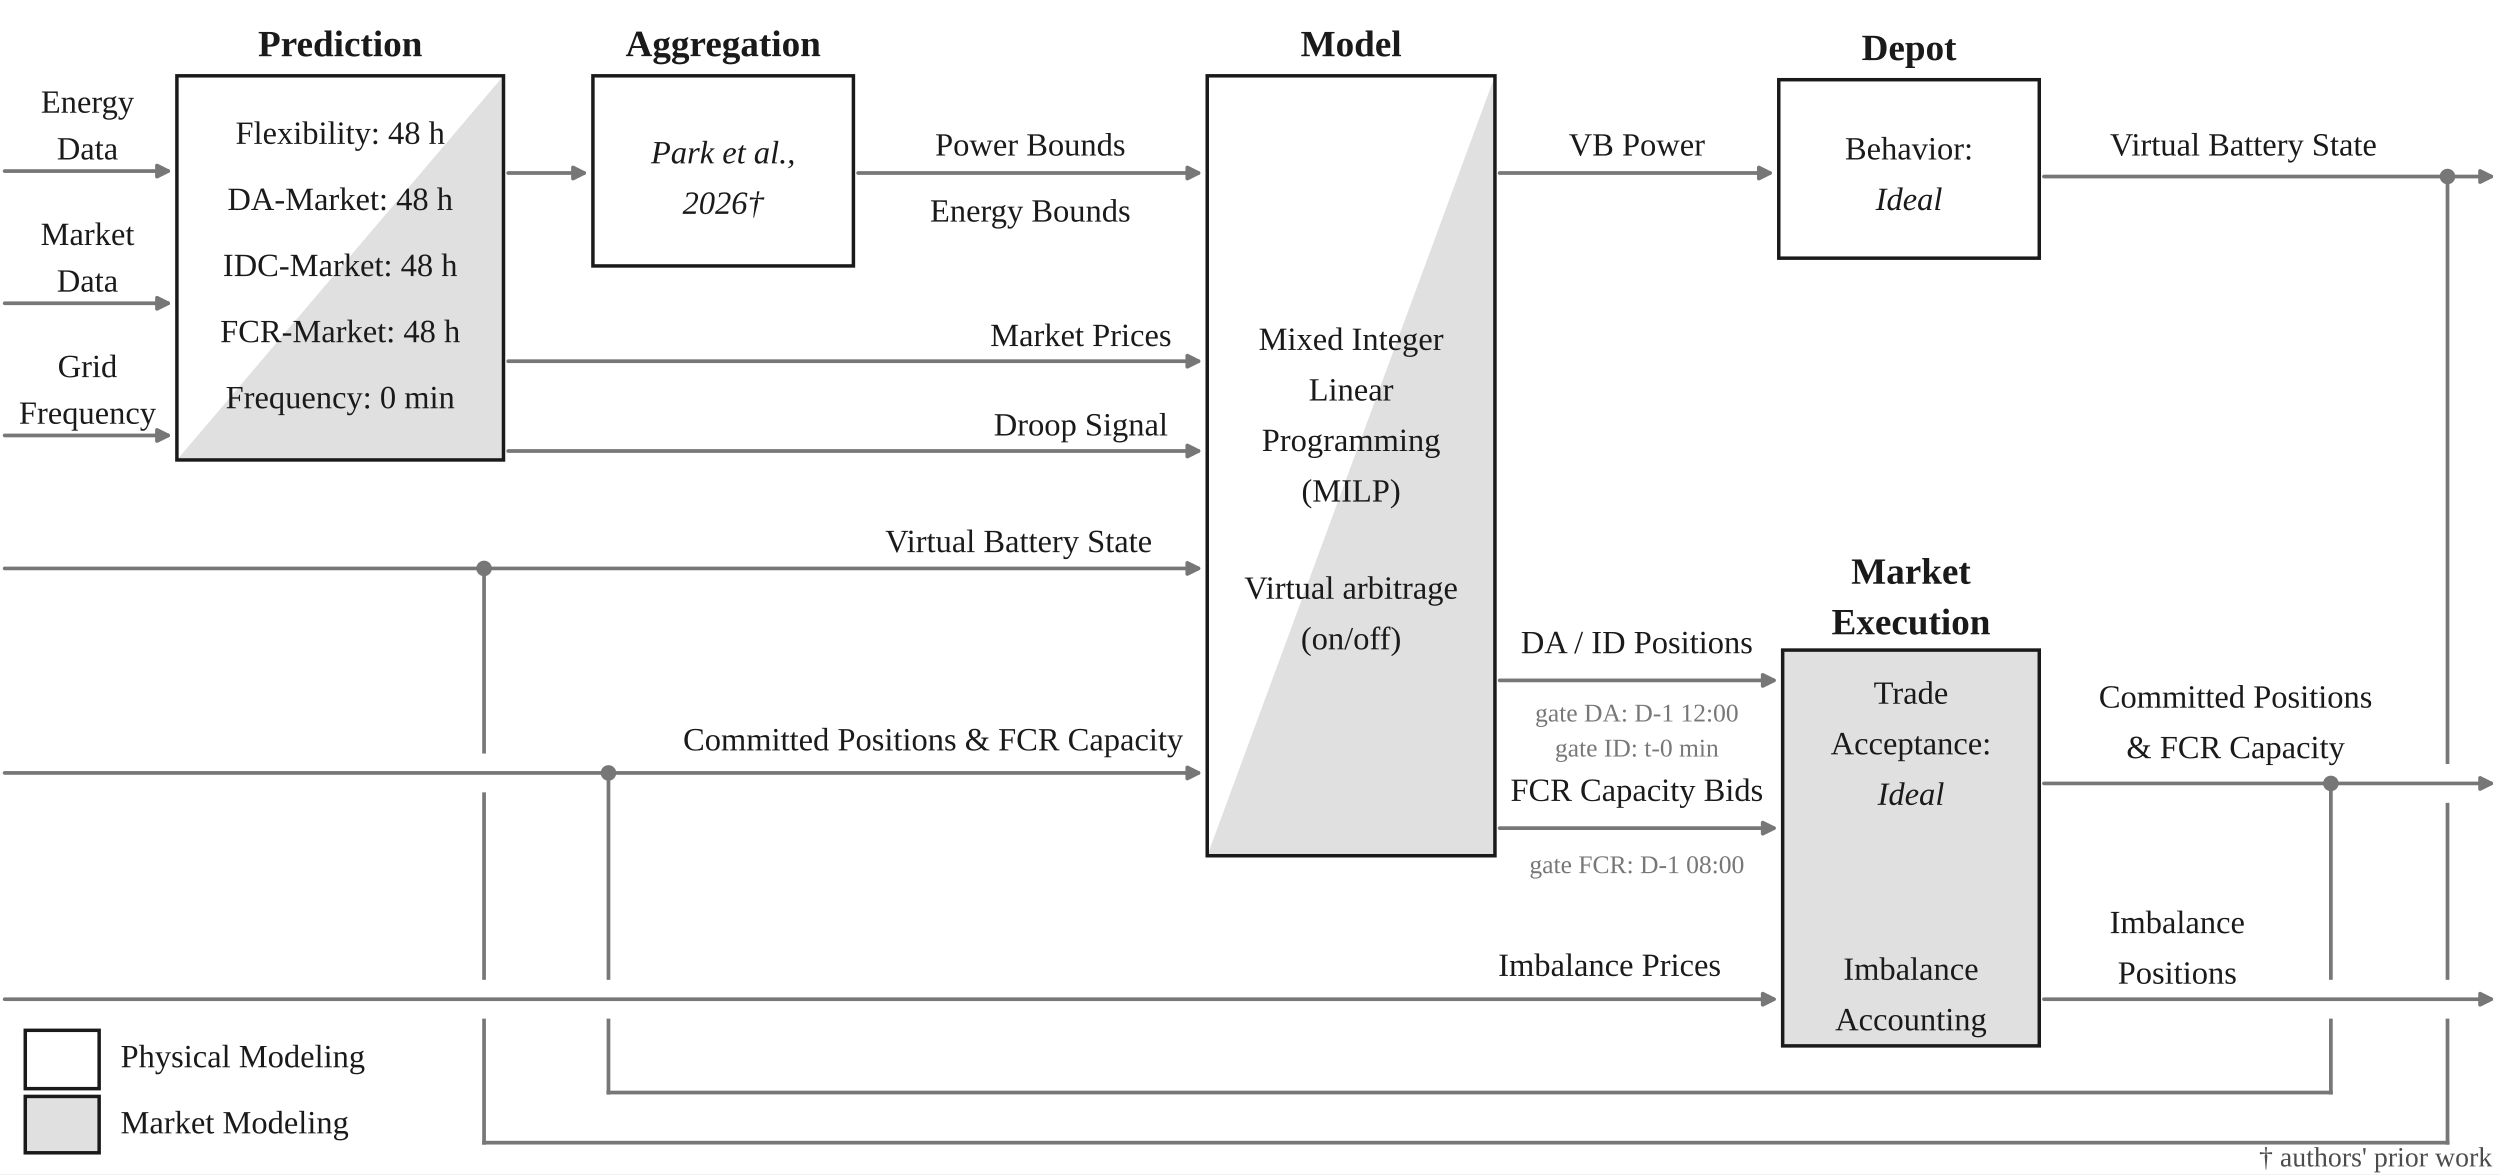
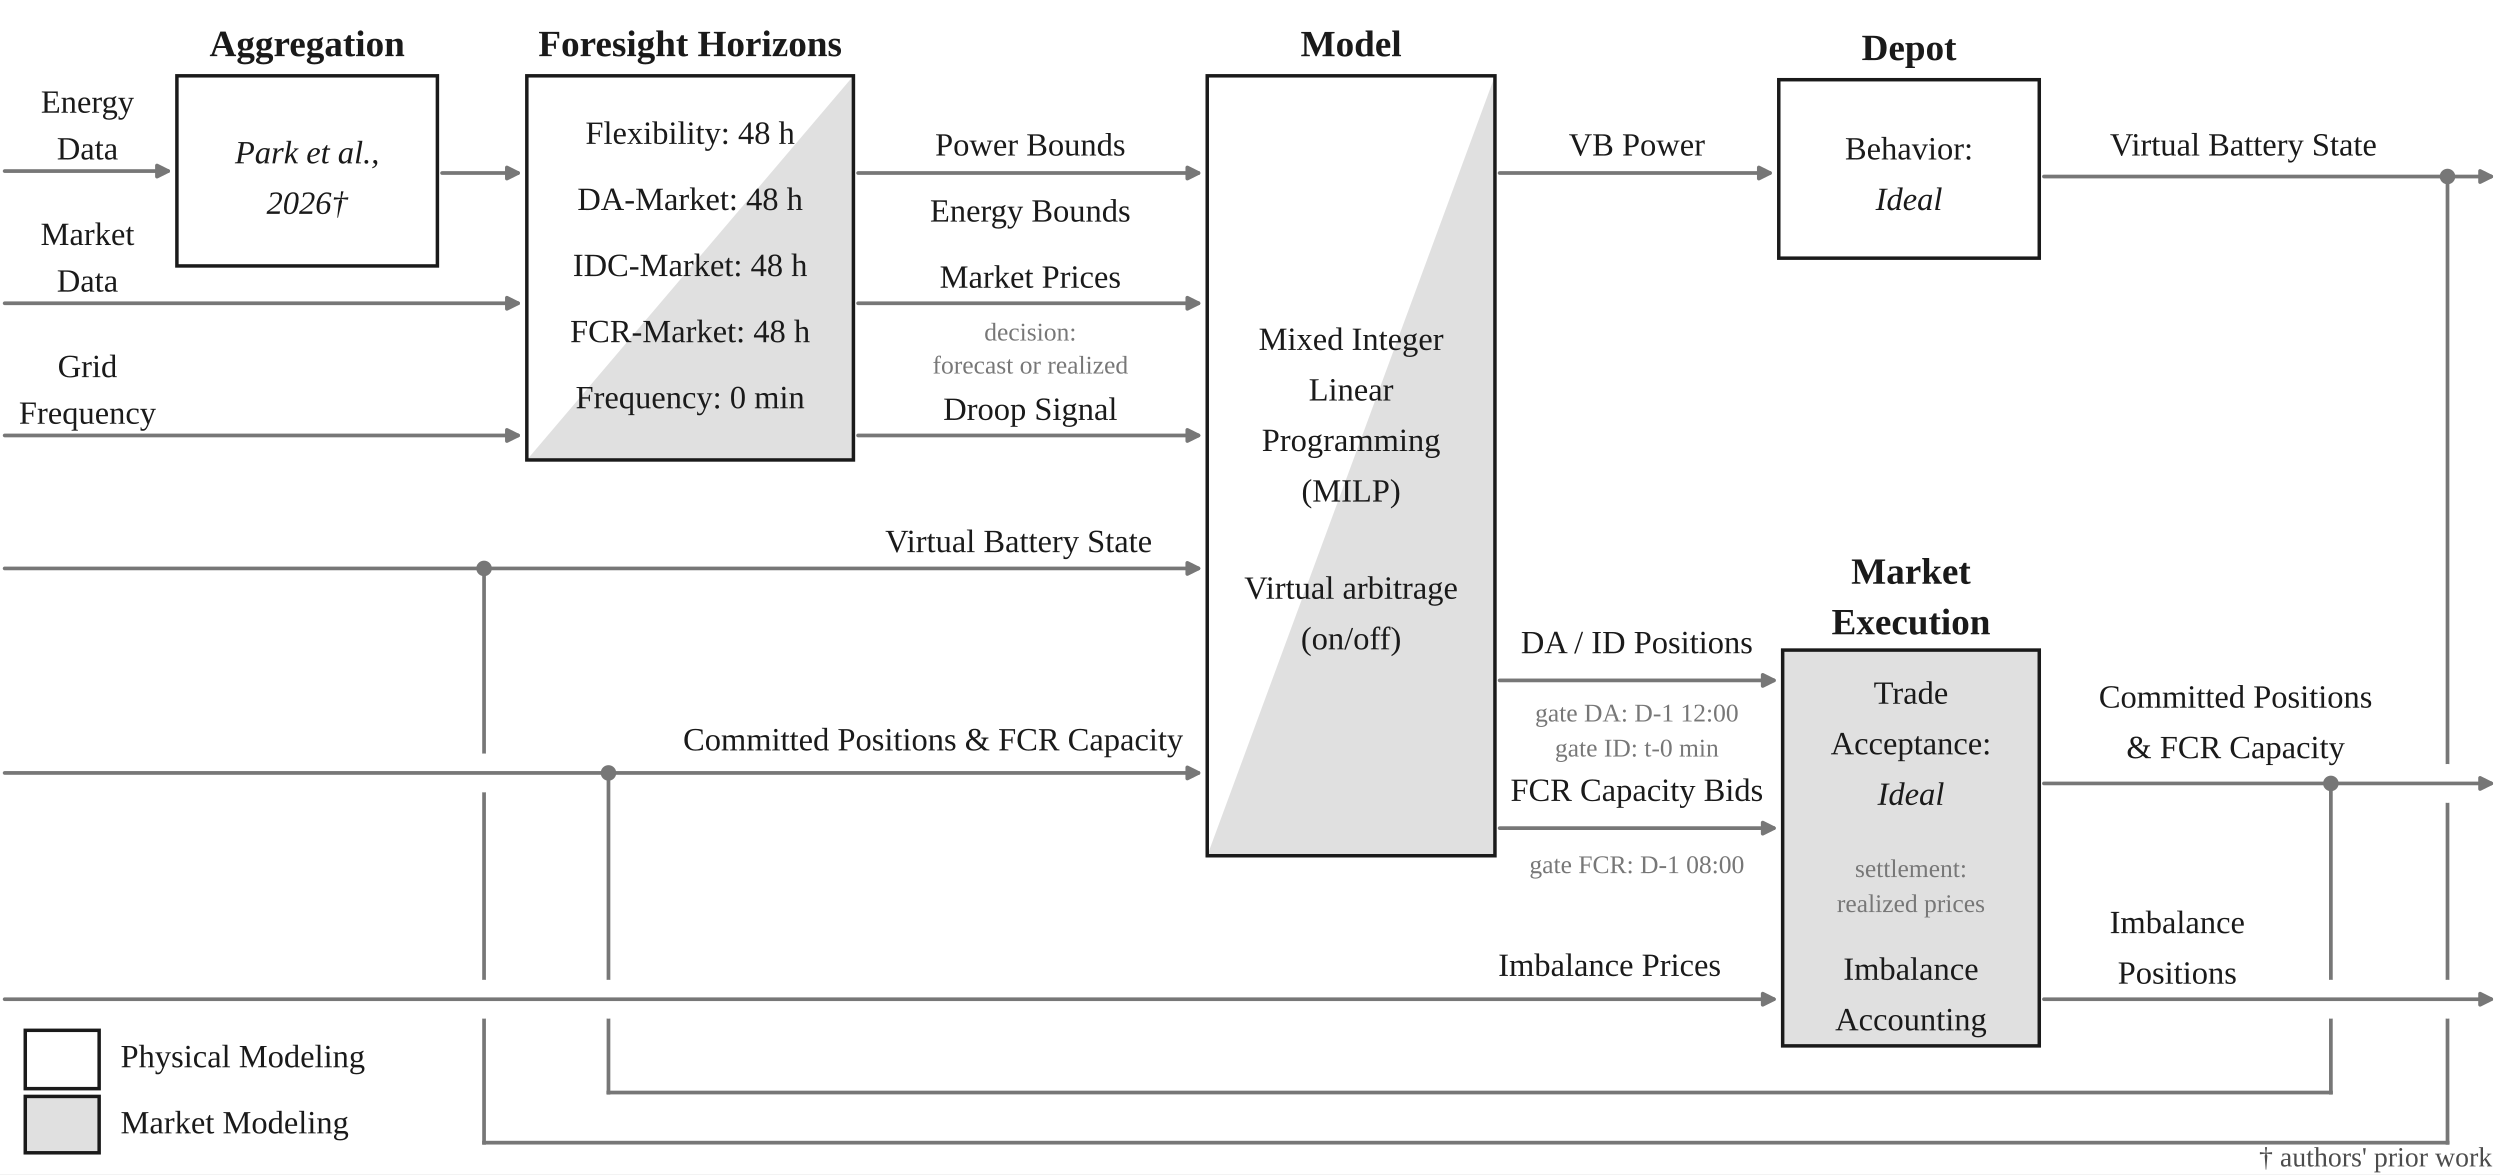
<svg xmlns="http://www.w3.org/2000/svg" width="538.583pt" height="252.958pt" viewBox="0 0 538.583 252.958" version="1.1">
  <defs>
    <style type="text/css">*{stroke-linejoin: round; stroke-linecap: butt}</style>
  </defs>
  <g id="figure_1">
    <g id="patch_1">
      <path d="M 0 252.958  L 538.583 252.958  L 538.583 0  L 0 0  z " style="fill: #ffffff" />
    </g>
    <g id="patch_2">
-       <path d="M 38.111 16.333  L 108.47 16.333  L 38.111 99.089  z " style="fill: #ffffff" />
+       <path d="M 38.111 57.292  L 94.231 57.292  L 94.231 16.333  L 38.111 16.333  z " style="fill: #ffffff; stroke: #1a1a1a; stroke-width: 0.75; stroke-linejoin: miter" />
    </g>
    <g id="patch_3">
-       <path d="M 108.47 99.089  L 38.111 99.089  L 108.47 16.333  z " style="fill: #e0e0e0" />
+       <path d="M 113.496 16.333  L 183.855 16.333  L 113.496 99.089  z " style="fill: #ffffff" />
    </g>
    <g id="patch_4">
-       <path d="M 127.735 57.292  L 183.855 57.292  L 183.855 16.333  L 127.735 16.333  z " style="fill: #ffffff; stroke: #1a1a1a; stroke-width: 0.75; stroke-linejoin: miter" />
+       <path d="M 183.855 99.089  L 113.496 99.089  L 183.855 16.333  z " style="fill: #e0e0e0" />
    </g>
    <g id="patch_5">
      <path d="M 260.078 16.333  L 322.061 16.333  L 260.078 184.358  z " style="fill: #ffffff" />
    </g>
    <g id="patch_6">
      <path d="M 322.061 184.358  L 260.078 184.358  L 322.061 16.333  z " style="fill: #e0e0e0" />
    </g>
    <g id="patch_7">
      <path d="M 383.206 55.617  L 439.326 55.617  L 439.326 17.171  L 383.206 17.171  z " style="fill: #ffffff; stroke: #1a1a1a; stroke-width: 0.75; stroke-linejoin: miter" />
    </g>
    <g id="patch_8">
      <path d="M 384.044 225.317  L 439.326 225.317  L 439.326 140.048  L 384.044 140.048  z " style="fill: #e0e0e0; stroke: #1a1a1a; stroke-width: 0.75; stroke-linejoin: miter" />
    </g>
    <g id="patch_9">
      <path d="M 5.444 234.531  L 21.359 234.531  L 21.359 221.966  L 5.444 221.966  z " style="fill: #ffffff; stroke: #1a1a1a; stroke-width: 0.75; stroke-linejoin: miter" />
    </g>
    <g id="patch_10">
      <path d="M 5.444 248.351  L 21.359 248.351  L 21.359 236.206  L 5.444 236.206  z " style="fill: #e0e0e0; stroke: #1a1a1a; stroke-width: 0.75; stroke-linejoin: miter" />
    </g>
    <g id="patch_11">
-       <path d="M 38.111 99.089  L 108.47 99.089  L 108.47 16.333  L 38.111 16.333  L 38.111 99.089  z " style="fill: none; stroke: #1a1a1a; stroke-width: 0.75; stroke-linejoin: miter" />
+       <path d="M 113.496 99.089  L 183.855 99.089  L 183.855 16.333  L 113.496 16.333  L 113.496 99.089  z " style="fill: none; stroke: #1a1a1a; stroke-width: 0.75; stroke-linejoin: miter" />
    </g>
    <g id="patch_12">
      <path d="M 260.078 184.358  L 322.061 184.358  L 322.061 16.333  L 260.078 16.333  L 260.078 184.358  z " style="fill: none; stroke: #1a1a1a; stroke-width: 0.75; stroke-linejoin: miter" />
    </g>
    <g id="line2d_1">
      <path d="M 527.275 38.027  L 527.275 246.173  " style="fill: none; stroke: #777777; stroke-width: 0.8; stroke-linecap: square" />
    </g>
    <g id="line2d_2">
      <path d="M 104.282 246.173  L 527.275 246.173  " style="fill: none; stroke: #777777; stroke-width: 0.8; stroke-linecap: square" />
    </g>
    <g id="line2d_3">
      <path d="M 104.282 122.458  L 104.282 246.173  " style="fill: none; stroke: #777777; stroke-width: 0.8; stroke-linecap: square" />
    </g>
    <g id="line2d_4">
      <path d="M 502.147 168.778  L 502.147 235.368  " style="fill: none; stroke: #777777; stroke-width: 0.8; stroke-linecap: square" />
    </g>
    <g id="line2d_5">
      <path d="M 131.086 235.368  L 502.147 235.368  " style="fill: none; stroke: #777777; stroke-width: 0.8; stroke-linecap: square" />
    </g>
    <g id="line2d_6">
      <path d="M 131.086 166.517  L 131.086 235.368  " style="fill: none; stroke: #777777; stroke-width: 0.8; stroke-linecap: square" />
    </g>
    <g id="patch_13">
      <path d="M 104.282 170.705  C 105.393 170.705 106.458 170.263 107.244 169.478  C 108.029 168.693 108.47 167.627 108.47 166.517  C 108.47 165.406 108.029 164.341 107.244 163.555  C 106.458 162.77 105.393 162.329 104.282 162.329  C 103.172 162.329 102.106 162.77 101.321 163.555  C 100.536 164.341 100.094 165.406 100.094 166.517  C 100.094 167.627 100.536 168.693 101.321 169.478  C 102.106 170.263 103.172 170.705 104.282 170.705  z " style="fill: #ffffff" />
    </g>
    <g id="patch_14">
      <path d="M 104.282 219.454  C 105.393 219.454 106.458 219.012 107.244 218.227  C 108.029 217.442 108.47 216.376 108.47 215.266  C 108.47 214.155 108.029 213.09 107.244 212.304  C 106.458 211.519 105.393 211.078 104.282 211.078  C 103.172 211.078 102.106 211.519 101.321 212.304  C 100.536 213.09 100.094 214.155 100.094 215.266  C 100.094 216.376 100.536 217.442 101.321 218.227  C 102.106 219.012 103.172 219.454 104.282 219.454  z " style="fill: #ffffff" />
    </g>
    <g id="patch_15">
      <path d="M 131.086 219.454  C 132.197 219.454 133.262 219.012 134.047 218.227  C 134.833 217.442 135.274 216.376 135.274 215.266  C 135.274 214.155 134.833 213.09 134.047 212.304  C 133.262 211.519 132.197 211.078 131.086 211.078  C 129.975 211.078 128.91 211.519 128.124 212.304  C 127.339 213.09 126.898 214.155 126.898 215.266  C 126.898 216.376 127.339 217.442 128.124 218.227  C 128.91 219.012 129.975 219.454 131.086 219.454  z " style="fill: #ffffff" />
    </g>
    <g id="patch_16">
      <path d="M 502.147 219.454  C 503.257 219.454 504.323 219.012 505.108 218.227  C 505.893 217.442 506.335 216.376 506.335 215.266  C 506.335 214.155 505.893 213.09 505.108 212.304  C 504.323 211.519 503.257 211.078 502.147 211.078  C 501.036 211.078 499.971 211.519 499.185 212.304  C 498.4 213.09 497.959 214.155 497.959 215.266  C 497.959 216.376 498.4 217.442 499.185 218.227  C 499.971 219.012 501.036 219.454 502.147 219.454  z " style="fill: #ffffff" />
    </g>
    <g id="patch_17">
      <path d="M 527.275 172.966  C 528.386 172.966 529.451 172.525 530.236 171.74  C 531.022 170.954 531.463 169.889 531.463 168.778  C 531.463 167.668 531.022 166.602 530.236 165.817  C 529.451 165.031 528.386 164.59 527.275 164.59  C 526.164 164.59 525.099 165.031 524.314 165.817  C 523.528 166.602 523.087 167.668 523.087 168.778  C 523.087 169.889 523.528 170.954 524.314 171.74  C 525.099 172.525 526.164 172.966 527.275 172.966  z " style="fill: #ffffff" />
    </g>
    <g id="patch_18">
      <path d="M 527.275 219.454  C 528.386 219.454 529.451 219.012 530.236 218.227  C 531.022 217.442 531.463 216.376 531.463 215.266  C 531.463 214.155 531.022 213.09 530.236 212.304  C 529.451 211.519 528.386 211.078 527.275 211.078  C 526.164 211.078 525.099 211.519 524.314 212.304  C 523.528 213.09 523.087 214.155 523.087 215.266  C 523.087 216.376 523.528 217.442 524.314 218.227  C 525.099 219.012 526.164 219.454 527.275 219.454  z " style="fill: #ffffff" />
    </g>
    <g id="patch_19">
      <path d="M 1 36.855  Q 19.055 36.855 36.216 36.855  " style="fill: none; stroke: #777777; stroke-width: 0.8; stroke-linecap: round" />
      <path d="M 33.816 35.655  L 36.216 36.855  L 33.816 38.055  z " style="fill: #777777; stroke: #777777; stroke-width: 0.8; stroke-linecap: round" />
    </g>
    <g id="patch_20">
-       <path d="M 1 65.334  Q 19.055 65.334 36.216 65.334  " style="fill: none; stroke: #777777; stroke-width: 0.8; stroke-linecap: round" />
-       <path d="M 33.816 64.134  L 36.216 65.334  L 33.816 66.534  z " style="fill: #777777; stroke: #777777; stroke-width: 0.8; stroke-linecap: round" />
+       <path d="M 1.001 65.334  Q 56.749 65.334 111.603 65.334  " style="fill: none; stroke: #777777; stroke-width: 0.8; stroke-linecap: round" />
+       <path d="M 109.203 64.134  L 111.603 65.334  L 109.203 66.534  z " style="fill: #777777; stroke: #777777; stroke-width: 0.8; stroke-linecap: round" />
    </g>
    <g id="patch_21">
-       <path d="M 1 93.812  Q 19.055 93.812 36.216 93.812  " style="fill: none; stroke: #777777; stroke-width: 0.8; stroke-linecap: round" />
-       <path d="M 33.816 92.612  L 36.216 93.812  L 33.816 95.012  z " style="fill: #777777; stroke: #777777; stroke-width: 0.8; stroke-linecap: round" />
+       <path d="M 1.001 93.812  Q 56.749 93.812 111.603 93.812  " style="fill: none; stroke: #777777; stroke-width: 0.8; stroke-linecap: round" />
+       <path d="M 109.203 92.612  L 111.603 93.812  L 109.203 95.012  z " style="fill: #777777; stroke: #777777; stroke-width: 0.8; stroke-linecap: round" />
    </g>
    <g id="patch_22">
      <path d="M 0.999 215.266  Q 192.02 215.266 382.147 215.266  " style="fill: none; stroke: #777777; stroke-width: 0.8; stroke-linecap: round" />
      <path d="M 379.747 214.066  L 382.147 215.266  L 379.747 216.466  z " style="fill: #777777; stroke: #777777; stroke-width: 0.8; stroke-linecap: round" />
    </g>
    <g id="patch_23">
-       <path d="M 109.472 37.274  Q 118.102 37.274 125.838 37.274  " style="fill: none; stroke: #777777; stroke-width: 0.8; stroke-linecap: round" />
-       <path d="M 123.438 36.074  L 125.838 37.274  L 123.438 38.474  z " style="fill: #777777; stroke: #777777; stroke-width: 0.8; stroke-linecap: round" />
+       <path d="M 95.233 37.274  Q 103.863 37.274 111.598 37.274  " style="fill: none; stroke: #777777; stroke-width: 0.8; stroke-linecap: round" />
+       <path d="M 109.198 36.074  L 111.598 37.274  L 109.198 38.474  z " style="fill: #777777; stroke: #777777; stroke-width: 0.8; stroke-linecap: round" />
    </g>
    <g id="patch_24">
      <path d="M 184.855 37.274  Q 221.968 37.274 258.187 37.274  " style="fill: none; stroke: #777777; stroke-width: 0.8; stroke-linecap: round" />
      <path d="M 255.787 36.074  L 258.187 37.274  L 255.787 38.474  z " style="fill: #777777; stroke: #777777; stroke-width: 0.8; stroke-linecap: round" />
    </g>
    <g id="patch_25">
-       <path d="M 109.474 77.814  Q 184.277 77.814 258.186 77.814  " style="fill: none; stroke: #777777; stroke-width: 0.8; stroke-linecap: round" />
-       <path d="M 255.786 76.614  L 258.186 77.814  L 255.786 79.014  z " style="fill: #777777; stroke: #777777; stroke-width: 0.8; stroke-linecap: round" />
+       <path d="M 184.855 65.334  Q 221.968 65.334 258.187 65.334  " style="fill: none; stroke: #777777; stroke-width: 0.8; stroke-linecap: round" />
+       <path d="M 255.787 64.134  L 258.187 65.334  L 255.787 66.534  z " style="fill: #777777; stroke: #777777; stroke-width: 0.8; stroke-linecap: round" />
    </g>
    <g id="patch_26">
-       <path d="M 109.474 97.163  Q 184.277 97.163 258.186 97.163  " style="fill: none; stroke: #777777; stroke-width: 0.8; stroke-linecap: round" />
-       <path d="M 255.786 95.963  L 258.186 97.163  L 255.786 98.363  z " style="fill: #777777; stroke: #777777; stroke-width: 0.8; stroke-linecap: round" />
+       <path d="M 184.855 93.812  Q 221.968 93.812 258.187 93.812  " style="fill: none; stroke: #777777; stroke-width: 0.8; stroke-linecap: round" />
+       <path d="M 255.787 92.612  L 258.187 93.812  L 255.787 95.012  z " style="fill: #777777; stroke: #777777; stroke-width: 0.8; stroke-linecap: round" />
    </g>
    <g id="patch_27">
      <path d="M 323.057 37.274  Q 352.631 37.274 381.31 37.274  " style="fill: none; stroke: #777777; stroke-width: 0.8; stroke-linecap: round" />
      <path d="M 378.91 36.074  L 381.31 37.274  L 378.91 38.474  z " style="fill: #777777; stroke: #777777; stroke-width: 0.8; stroke-linecap: round" />
    </g>
    <g id="patch_28">
      <path d="M 323.063 146.582  Q 353.053 146.582 382.148 146.582  " style="fill: none; stroke: #777777; stroke-width: 0.8; stroke-linecap: round" />
      <path d="M 379.748 145.382  L 382.148 146.582  L 379.748 147.782  z " style="fill: #777777; stroke: #777777; stroke-width: 0.8; stroke-linecap: round" />
    </g>
    <g id="patch_29">
      <path d="M 323.063 178.411  Q 353.053 178.411 382.148 178.411  " style="fill: none; stroke: #777777; stroke-width: 0.8; stroke-linecap: round" />
      <path d="M 379.748 177.211  L 382.148 178.411  L 379.748 179.611  z " style="fill: #777777; stroke: #777777; stroke-width: 0.8; stroke-linecap: round" />
    </g>
    <g id="patch_30">
      <path d="M 0.996 122.458  Q 130.037 122.458 258.183 122.458  " style="fill: none; stroke: #777777; stroke-width: 0.8; stroke-linecap: round" />
      <path d="M 255.783 121.258  L 258.183 122.458  L 255.783 123.658  z " style="fill: #777777; stroke: #777777; stroke-width: 0.8; stroke-linecap: round" />
    </g>
    <g id="patch_31">
      <path d="M 0.996 166.517  Q 130.037 166.517 258.183 166.517  " style="fill: none; stroke: #777777; stroke-width: 0.8; stroke-linecap: round" />
      <path d="M 255.783 165.317  L 258.183 166.517  L 255.783 167.717  z " style="fill: #777777; stroke: #777777; stroke-width: 0.8; stroke-linecap: round" />
    </g>
    <g id="patch_32">
      <path d="M 440.329 38.027  Q 488.956 38.027 536.69 38.027  " style="fill: none; stroke: #777777; stroke-width: 0.8; stroke-linecap: round" />
      <path d="M 534.29 36.827  L 536.69 38.027  L 534.29 39.227  z " style="fill: #777777; stroke: #777777; stroke-width: 0.8; stroke-linecap: round" />
    </g>
    <g id="patch_33">
      <path d="M 440.329 168.778  Q 488.956 168.778 536.69 168.778  " style="fill: none; stroke: #777777; stroke-width: 0.8; stroke-linecap: round" />
      <path d="M 534.29 167.578  L 536.69 168.778  L 534.29 169.978  z " style="fill: #777777; stroke: #777777; stroke-width: 0.8; stroke-linecap: round" />
    </g>
    <g id="patch_34">
      <path d="M 440.329 215.266  Q 488.956 215.266 536.69 215.266  " style="fill: none; stroke: #777777; stroke-width: 0.8; stroke-linecap: round" />
      <path d="M 534.29 214.066  L 536.69 215.266  L 534.29 216.466  z " style="fill: #777777; stroke: #777777; stroke-width: 0.8; stroke-linecap: round" />
    </g>
    <g id="patch_35">
      <path d="M 527.275 39.703  C 527.719 39.703 528.145 39.526 528.46 39.212  C 528.774 38.898 528.95 38.472 528.95 38.027  C 528.95 37.583 528.774 37.157 528.46 36.843  C 528.145 36.529 527.719 36.352 527.275 36.352  C 526.831 36.352 526.405 36.529 526.09 36.843  C 525.776 37.157 525.6 37.583 525.6 38.027  C 525.6 38.472 525.776 38.898 526.09 39.212  C 526.405 39.526 526.831 39.703 527.275 39.703  z " style="fill: #777777" />
    </g>
    <g id="patch_36">
      <path d="M 104.282 124.134  C 104.727 124.134 105.153 123.957 105.467 123.643  C 105.781 123.329 105.958 122.903 105.958 122.458  C 105.958 122.014 105.781 121.588 105.467 121.274  C 105.153 120.96 104.727 120.783 104.282 120.783  C 103.838 120.783 103.412 120.96 103.098 121.274  C 102.784 121.588 102.607 122.014 102.607 122.458  C 102.607 122.903 102.784 123.329 103.098 123.643  C 103.412 123.957 103.838 124.134 104.282 124.134  z " style="fill: #777777" />
    </g>
    <g id="patch_37">
      <path d="M 502.147 170.453  C 502.591 170.453 503.017 170.277 503.331 169.963  C 503.645 169.649 503.822 169.223 503.822 168.778  C 503.822 168.334 503.645 167.908 503.331 167.594  C 503.017 167.28 502.591 167.103 502.147 167.103  C 501.702 167.103 501.276 167.28 500.962 167.594  C 500.648 167.908 500.471 168.334 500.471 168.778  C 500.471 169.223 500.648 169.649 500.962 169.963  C 501.276 170.277 501.702 170.453 502.147 170.453  z " style="fill: #777777" />
    </g>
    <g id="patch_38">
      <path d="M 131.086 168.192  C 131.53 168.192 131.956 168.015 132.27 167.701  C 132.585 167.387 132.761 166.961 132.761 166.517  C 132.761 166.072 132.585 165.646 132.27 165.332  C 131.956 165.018 131.53 164.841 131.086 164.841  C 130.642 164.841 130.215 165.018 129.901 165.332  C 129.587 165.646 129.411 166.072 129.411 166.517  C 129.411 166.961 129.587 167.387 129.901 167.701  C 130.215 168.015 130.642 168.192 131.086 168.192  z " style="fill: #777777" />
    </g>
    <g id="text_1">
-       <text style="font-weight: 700; font-size: 8px; font-family: 'Times New Roman', 'Times', 'STIXGeneral', 'DejaVu Serif', serif; text-anchor: middle; fill: #1a1a1a" x="73.291" y="12.109" transform="rotate(-0 73.2908 12.1093)">Prediction</text>
+       <text style="font-weight: 700; font-size: 8px; font-family: 'Times New Roman', 'Times', 'STIXGeneral', 'DejaVu Serif', serif; text-anchor: middle; fill: #1a1a1a" x="66.171" y="12.094" transform="rotate(-0 66.17112 12.0943)">Aggregation</text>
    </g>
    <g id="text_2">
-       <text style="font-weight: 700; font-size: 8px; font-family: 'Times New Roman', 'Times', 'STIXGeneral', 'DejaVu Serif', serif; text-anchor: middle; fill: #1a1a1a" x="155.795" y="12.094" transform="rotate(-0 155.7953 12.0943)">Aggregation</text>
+       <text style="font-weight: 700; font-size: 8px; font-family: 'Times New Roman', 'Times', 'STIXGeneral', 'DejaVu Serif', serif; text-anchor: middle; fill: #1a1a1a" x="148.676" y="12.094" transform="rotate(-0 148.6756 12.0943)">Foresight Horizons</text>
    </g>
    <g id="text_3">
      <text style="font-weight: 700; font-size: 8px; font-family: 'Times New Roman', 'Times', 'STIXGeneral', 'DejaVu Serif', serif; text-anchor: middle; fill: #1a1a1a" x="291.069" y="12.109" transform="rotate(-0 291.0692 12.1093)">Model</text>
    </g>
    <g id="text_4">
      <text style="font-weight: 700; font-size: 8px; font-family: 'Times New Roman', 'Times', 'STIXGeneral', 'DejaVu Serif', serif; text-anchor: middle; fill: #1a1a1a" x="411.266" y="12.947" transform="rotate(-0 411.2661 12.94691)">Depot</text>
    </g>
    <g id="text_5">
      <text style="font-weight: 700; font-size: 8px; font-family: 'Times New Roman', 'Times', 'STIXGeneral', 'DejaVu Serif', serif; text-anchor: middle; fill: #1a1a1a" x="411.685" y="125.759" transform="rotate(-0 411.6849 125.7593)">Market</text>
    </g>
    <g id="text_6">
      <text style="font-weight: 700; font-size: 8px; font-family: 'Times New Roman', 'Times', 'STIXGeneral', 'DejaVu Serif', serif; text-anchor: middle; fill: #1a1a1a" x="411.685" y="136.648" transform="rotate(-0 411.6849 136.6482)">Execution</text>
    </g>
    <g id="text_7">
-       <text style="font-size: 7px; font-family: 'Times New Roman', 'Times', 'STIXGeneral', 'DejaVu Serif', serif; text-anchor: middle; fill: #1a1a1a" x="73.291" y="30.991" transform="rotate(-0 73.2908 30.9914)">Flexibility: 48 h</text>
+       <text style="font-style: italic; font-size: 7px; font-family: 'Times New Roman', 'Times', 'STIXGeneral', 'DejaVu Serif', serif; text-anchor: middle; fill: #1a1a1a" x="66.171" y="35.186" transform="rotate(-0 66.17112 35.18601)">Park et al.,</text>
    </g>
    <g id="text_8">
-       <text style="font-size: 7px; font-family: 'Times New Roman', 'Times', 'STIXGeneral', 'DejaVu Serif', serif; text-anchor: middle; fill: #1a1a1a" x="73.291" y="45.237" transform="rotate(-0 73.2908 45.23732)">DA-Market: 48 h</text>
+       <text style="font-style: italic; font-size: 7px; font-family: 'Times New Roman', 'Times', 'STIXGeneral', 'DejaVu Serif', serif; text-anchor: middle; fill: #1a1a1a" x="66.171" y="46.075" transform="rotate(-0 66.17112 46.07493)">2026†</text>
    </g>
    <g id="text_9">
-       <text style="font-size: 7px; font-family: 'Times New Roman', 'Times', 'STIXGeneral', 'DejaVu Serif', serif; text-anchor: middle; fill: #1a1a1a" x="73.291" y="59.477" transform="rotate(-0 73.2908 59.47667)">IDC-Market: 48 h</text>
+       <text style="font-size: 7px; font-family: 'Times New Roman', 'Times', 'STIXGeneral', 'DejaVu Serif', serif; text-anchor: middle; fill: #1a1a1a" x="148.676" y="30.991" transform="rotate(-0 148.6756 30.9914)">Flexibility: 48 h</text>
    </g>
    <g id="text_10">
-       <text style="font-size: 7px; font-family: 'Times New Roman', 'Times', 'STIXGeneral', 'DejaVu Serif', serif; text-anchor: middle; fill: #1a1a1a" x="73.291" y="73.716" transform="rotate(-0 73.2908 73.71603)">FCR-Market: 48 h</text>
+       <text style="font-size: 7px; font-family: 'Times New Roman', 'Times', 'STIXGeneral', 'DejaVu Serif', serif; text-anchor: middle; fill: #1a1a1a" x="148.676" y="45.237" transform="rotate(-0 148.6756 45.23732)">DA-Market: 48 h</text>
    </g>
    <g id="text_11">
-       <text style="font-size: 7px; font-family: 'Times New Roman', 'Times', 'STIXGeneral', 'DejaVu Serif', serif; text-anchor: middle; fill: #1a1a1a" x="73.291" y="87.949" transform="rotate(-0 73.2908 87.94882)">Frequency: 0 min</text>
+       <text style="font-size: 7px; font-family: 'Times New Roman', 'Times', 'STIXGeneral', 'DejaVu Serif', serif; text-anchor: middle; fill: #1a1a1a" x="148.676" y="59.477" transform="rotate(-0 148.6756 59.47667)">IDC-Market: 48 h</text>
    </g>
    <g id="text_12">
-       <text style="font-style: italic; font-size: 7px; font-family: 'Times New Roman', 'Times', 'STIXGeneral', 'DejaVu Serif', serif; text-anchor: middle; fill: #1a1a1a" x="155.795" y="35.186" transform="rotate(-0 155.7953 35.18601)">Park et al.,</text>
+       <text style="font-size: 7px; font-family: 'Times New Roman', 'Times', 'STIXGeneral', 'DejaVu Serif', serif; text-anchor: middle; fill: #1a1a1a" x="148.676" y="73.716" transform="rotate(-0 148.6756 73.71603)">FCR-Market: 48 h</text>
    </g>
    <g id="text_13">
-       <text style="font-style: italic; font-size: 7px; font-family: 'Times New Roman', 'Times', 'STIXGeneral', 'DejaVu Serif', serif; text-anchor: middle; fill: #1a1a1a" x="155.795" y="46.075" transform="rotate(-0 155.7953 46.07493)">2026†</text>
+       <text style="font-size: 7px; font-family: 'Times New Roman', 'Times', 'STIXGeneral', 'DejaVu Serif', serif; text-anchor: middle; fill: #1a1a1a" x="148.676" y="87.949" transform="rotate(-0 148.6756 87.94882)">Frequency: 0 min</text>
    </g>
    <g id="text_14">
      <text style="font-size: 7px; font-family: 'Times New Roman', 'Times', 'STIXGeneral', 'DejaVu Serif', serif; text-anchor: middle; fill: #1a1a1a" x="291.069" y="75.385" transform="rotate(-0 291.0692 75.38468)">Mixed Integer</text>
    </g>
    <g id="text_15">
      <text style="font-size: 7px; font-family: 'Times New Roman', 'Times', 'STIXGeneral', 'DejaVu Serif', serif; text-anchor: middle; fill: #1a1a1a" x="291.069" y="86.28" transform="rotate(-0 291.0692 86.28016)">Linear</text>
    </g>
    <g id="text_16">
      <text style="font-size: 7px; font-family: 'Times New Roman', 'Times', 'STIXGeneral', 'DejaVu Serif', serif; text-anchor: middle; fill: #1a1a1a" x="291.069" y="97.163" transform="rotate(-0 291.0692 97.16252)">Programming</text>
    </g>
    <g id="text_17">
      <text style="font-size: 7px; font-family: 'Times New Roman', 'Times', 'STIXGeneral', 'DejaVu Serif', serif; text-anchor: middle; fill: #1a1a1a" x="291.069" y="108.058" transform="rotate(-0 291.0692 108.058)">(MILP)</text>
    </g>
    <g id="text_18">
      <text style="font-size: 7px; font-family: 'Times New Roman', 'Times', 'STIXGeneral', 'DejaVu Serif', serif; text-anchor: middle; fill: #1a1a1a" x="291.069" y="128.992" transform="rotate(-0 291.0692 128.9917)">Virtual arbitrage</text>
    </g>
    <g id="text_19">
      <text style="font-size: 7px; font-family: 'Times New Roman', 'Times', 'STIXGeneral', 'DejaVu Serif', serif; text-anchor: middle; fill: #1a1a1a" x="291.069" y="139.887" transform="rotate(-0 291.0692 139.8871)">(on/off)</text>
    </g>
    <g id="text_20">
      <text style="font-size: 7px; font-family: 'Times New Roman', 'Times', 'STIXGeneral', 'DejaVu Serif', serif; text-anchor: middle; fill: #1a1a1a" x="411.266" y="34.348" transform="rotate(-0 411.2661 34.3484)">Behavior:</text>
    </g>
    <g id="text_21">
      <text style="font-style: italic; font-size: 7px; font-family: 'Times New Roman', 'Times', 'STIXGeneral', 'DejaVu Serif', serif; text-anchor: middle; fill: #1a1a1a" x="411.266" y="45.237" transform="rotate(-0 411.2661 45.23732)">Ideal</text>
    </g>
    <g id="text_22">
      <text style="font-size: 7px; font-family: 'Times New Roman', 'Times', 'STIXGeneral', 'DejaVu Serif', serif; text-anchor: middle; fill: #1a1a1a" x="411.685" y="151.614" transform="rotate(-0 411.6849 151.6137)">Trade</text>
    </g>
    <g id="text_23">
      <text style="font-size: 7px; font-family: 'Times New Roman', 'Times', 'STIXGeneral', 'DejaVu Serif', serif; text-anchor: middle; fill: #1a1a1a" x="411.685" y="162.503" transform="rotate(-0 411.6849 162.5026)">Acceptance:</text>
    </g>
    <g id="text_24">
      <text style="font-style: italic; font-size: 7px; font-family: 'Times New Roman', 'Times', 'STIXGeneral', 'DejaVu Serif', serif; text-anchor: middle; fill: #1a1a1a" x="411.685" y="173.392" transform="rotate(-0 411.6849 173.3915)">Ideal</text>
    </g>
    <g id="text_25">
+       <text style="font-size: 5.5px; font-family: 'Times New Roman', 'Times', 'STIXGeneral', 'DejaVu Serif', serif; text-anchor: middle; fill: #777777" x="411.685" y="188.946" transform="rotate(-0 411.6849 188.9457)">settlement:</text>
+     </g>
+     <g id="text_26">
+       <text style="font-size: 5.5px; font-family: 'Times New Roman', 'Times', 'STIXGeneral', 'DejaVu Serif', serif; text-anchor: middle; fill: #777777" x="411.685" y="196.484" transform="rotate(-0 411.6849 196.4842)">realized prices</text>
+     </g>
+     <g id="text_27">
      <text style="font-size: 7px; font-family: 'Times New Roman', 'Times', 'STIXGeneral', 'DejaVu Serif', serif; text-anchor: middle; fill: #1a1a1a" x="411.685" y="211.084" transform="rotate(-0 411.6849 211.0839)">Imbalance</text>
    </g>
-     <g id="text_26">
+     <g id="text_28">
      <text style="font-size: 7px; font-family: 'Times New Roman', 'Times', 'STIXGeneral', 'DejaVu Serif', serif; text-anchor: middle; fill: #1a1a1a" x="411.685" y="221.966" transform="rotate(-0 411.6849 221.9663)">Accounting</text>
    </g>
-     <g id="text_27">
+     <g id="text_29">
      <text style="font-size: 7px; font-family: 'Times New Roman', 'Times', 'STIXGeneral', 'DejaVu Serif', serif; text-anchor: middle; fill: #1a1a1a" x="18.846" y="24.284" transform="rotate(-0 18.84621 24.28396)">Energy</text>
    </g>
-     <g id="text_28">
+     <g id="text_30">
      <text style="font-size: 7px; font-family: 'Times New Roman', 'Times', 'STIXGeneral', 'DejaVu Serif', serif; text-anchor: middle; fill: #1a1a1a" x="18.846" y="34.348" transform="rotate(-0 18.84621 34.3484)">Data</text>
    </g>
-     <g id="text_29">
+     <g id="text_31">
      <text style="font-size: 7px; font-family: 'Times New Roman', 'Times', 'STIXGeneral', 'DejaVu Serif', serif; text-anchor: middle; fill: #1a1a1a" x="18.846" y="52.776" transform="rotate(-0 18.84621 52.7758)">Market</text>
    </g>
-     <g id="text_30">
+     <g id="text_32">
      <text style="font-size: 7px; font-family: 'Times New Roman', 'Times', 'STIXGeneral', 'DejaVu Serif', serif; text-anchor: middle; fill: #1a1a1a" x="18.846" y="62.827" transform="rotate(-0 18.84621 62.82711)">Data</text>
    </g>
-     <g id="text_31">
+     <g id="text_33">
      <text style="font-size: 7px; font-family: 'Times New Roman', 'Times', 'STIXGeneral', 'DejaVu Serif', serif; text-anchor: middle; fill: #1a1a1a" x="18.846" y="81.255" transform="rotate(-0 18.84621 81.25451)">Grid</text>
    </g>
-     <g id="text_32">
+     <g id="text_34">
      <text style="font-size: 7px; font-family: 'Times New Roman', 'Times', 'STIXGeneral', 'DejaVu Serif', serif; text-anchor: middle; fill: #1a1a1a" x="18.846" y="91.293" transform="rotate(-0 18.84621 91.29269)">Frequency</text>
    </g>
-     <g id="text_33">
+     <g id="text_35">
      <text style="font-size: 7px; font-family: 'Times New Roman', 'Times', 'STIXGeneral', 'DejaVu Serif', serif; text-anchor: middle; fill: #1a1a1a" x="221.966" y="33.511" transform="rotate(-0 221.9664 33.51079)">Power Bounds</text>
    </g>
-     <g id="text_34">
+     <g id="text_36">
      <text style="font-size: 7px; font-family: 'Times New Roman', 'Times', 'STIXGeneral', 'DejaVu Serif', serif; text-anchor: middle; fill: #1a1a1a" x="221.966" y="47.744" transform="rotate(-0 221.9664 47.74358)">Energy Bounds</text>
    </g>
-     <g id="text_35">
-       <text style="font-size: 7px; font-family: 'Times New Roman', 'Times', 'STIXGeneral', 'DejaVu Serif', serif; text-anchor: middle; fill: #1a1a1a" x="232.855" y="74.554" transform="rotate(-0 232.8553 74.55364)">Market Prices</text>
-     </g>
-     <g id="text_36">
-       <text style="font-size: 7px; font-family: 'Times New Roman', 'Times', 'STIXGeneral', 'DejaVu Serif', serif; text-anchor: middle; fill: #1a1a1a" x="232.855" y="93.812" transform="rotate(-0 232.8553 93.81208)">Droop Signal</text>
-     </g>
    <g id="text_37">
+       <text style="font-size: 7px; font-family: 'Times New Roman', 'Times', 'STIXGeneral', 'DejaVu Serif', serif; text-anchor: middle; fill: #1a1a1a" x="221.966" y="61.989" transform="rotate(-0 221.9664 61.9895)">Market Prices</text>
+     </g>
+     <g id="text_38">
+       <text style="font-size: 5.5px; font-family: 'Times New Roman', 'Times', 'STIXGeneral', 'DejaVu Serif', serif; text-anchor: middle; fill: #777777" x="221.966" y="73.356" transform="rotate(-0 221.9664 73.35568)">decision:</text>
+     </g>
+     <g id="text_39">
+       <text style="font-size: 5.5px; font-family: 'Times New Roman', 'Times', 'STIXGeneral', 'DejaVu Serif', serif; text-anchor: middle; fill: #777777" x="221.966" y="80.475" transform="rotate(-0 221.9664 80.47535)">forecast or realized</text>
+     </g>
+     <g id="text_40">
+       <text style="font-size: 7px; font-family: 'Times New Roman', 'Times', 'STIXGeneral', 'DejaVu Serif', serif; text-anchor: middle; fill: #1a1a1a" x="221.966" y="90.462" transform="rotate(-0 221.9664 90.46165)">Droop Signal</text>
+     </g>
+     <g id="text_41">
      <text style="font-size: 7px; font-family: 'Times New Roman', 'Times', 'STIXGeneral', 'DejaVu Serif', serif; text-anchor: middle; fill: #1a1a1a" x="219.454" y="118.94" transform="rotate(-0 219.4536 118.9404)">Virtual Battery State</text>
    </g>
-     <g id="text_38">
+     <g id="text_42">
      <text style="font-size: 7px; font-family: 'Times New Roman', 'Times', 'STIXGeneral', 'DejaVu Serif', serif; text-anchor: middle; fill: #1a1a1a" x="201.026" y="161.658" transform="rotate(-0 201.0262 161.6584)">Committed Positions &amp; FCR Capacity</text>
    </g>
-     <g id="text_39">
+     <g id="text_43">
      <text style="font-size: 7px; font-family: 'Times New Roman', 'Times', 'STIXGeneral', 'DejaVu Serif', serif; text-anchor: middle; fill: #1a1a1a" x="352.633" y="33.511" transform="rotate(-0 352.6334 33.51079)">VB Power</text>
    </g>
-     <g id="text_40">
+     <g id="text_44">
      <text style="font-size: 7px; font-family: 'Times New Roman', 'Times', 'STIXGeneral', 'DejaVu Serif', serif; text-anchor: middle; fill: #1a1a1a" x="483.3" y="33.504" transform="rotate(-0 483.3005 33.50422)">Virtual Battery State</text>
    </g>
-     <g id="text_41">
+     <g id="text_45">
      <text style="font-size: 7px; font-family: 'Times New Roman', 'Times', 'STIXGeneral', 'DejaVu Serif', serif; text-anchor: middle; fill: #1a1a1a" x="352.633" y="140.725" transform="rotate(-0 352.6334 140.7248)">DA / ID Positions</text>
    </g>
-     <g id="text_42">
+     <g id="text_46">
      <text style="font-size: 5.5px; font-family: 'Times New Roman', 'Times', 'STIXGeneral', 'DejaVu Serif', serif; text-anchor: middle; fill: #777777" x="352.633" y="155.431" transform="rotate(-0 352.6334 155.4311)">gate DA: D-1 12:00</text>
    </g>
-     <g id="text_43">
+     <g id="text_47">
      <text style="font-size: 5.5px; font-family: 'Times New Roman', 'Times', 'STIXGeneral', 'DejaVu Serif', serif; text-anchor: middle; fill: #777777" x="352.633" y="162.975" transform="rotate(-0 352.6334 162.9747)">gate ID: t-0 min</text>
    </g>
-     <g id="text_44">
+     <g id="text_48">
      <text style="font-size: 7px; font-family: 'Times New Roman', 'Times', 'STIXGeneral', 'DejaVu Serif', serif; text-anchor: middle; fill: #1a1a1a" x="352.633" y="172.547" transform="rotate(-0 352.6334 172.5473)">FCR Capacity Bids</text>
    </g>
-     <g id="text_45">
+     <g id="text_49">
      <text style="font-size: 5.5px; font-family: 'Times New Roman', 'Times', 'STIXGeneral', 'DejaVu Serif', serif; text-anchor: middle; fill: #777777" x="352.633" y="188.098" transform="rotate(-0 352.6334 188.0978)">gate FCR: D-1 08:00</text>
    </g>
-     <g id="text_46">
+     <g id="text_50">
      <text style="font-size: 7px; font-family: 'Times New Roman', 'Times', 'STIXGeneral', 'DejaVu Serif', serif; text-anchor: middle; fill: #1a1a1a" x="481.625" y="152.451" transform="rotate(-0 481.6253 152.4513)">Committed Positions</text>
    </g>
-     <g id="text_47">
+     <g id="text_51">
      <text style="font-size: 7px; font-family: 'Times New Roman', 'Times', 'STIXGeneral', 'DejaVu Serif', serif; text-anchor: middle; fill: #1a1a1a" x="481.625" y="163.334" transform="rotate(-0 481.6253 163.3336)">&amp; FCR Capacity</text>
    </g>
-     <g id="text_48">
+     <g id="text_52">
      <text style="font-size: 7px; font-family: 'Times New Roman', 'Times', 'STIXGeneral', 'DejaVu Serif', serif; text-anchor: middle; fill: #1a1a1a" x="346.77" y="210.246" transform="rotate(-0 346.7702 210.2463)">Imbalance Prices</text>
    </g>
-     <g id="text_49">
+     <g id="text_53">
      <text style="font-size: 7px; font-family: 'Times New Roman', 'Times', 'STIXGeneral', 'DejaVu Serif', serif; text-anchor: middle; fill: #1a1a1a" x="469.061" y="201.033" transform="rotate(-0 469.0611 201.0326)">Imbalance</text>
    </g>
-     <g id="text_50">
+     <g id="text_54">
      <text style="font-size: 7px; font-family: 'Times New Roman', 'Times', 'STIXGeneral', 'DejaVu Serif', serif; text-anchor: middle; fill: #1a1a1a" x="469.061" y="211.922" transform="rotate(-0 469.0611 211.9215)">Positions</text>
    </g>
-     <g id="text_51">
+     <g id="text_55">
      <text style="font-size: 7px; font-family: 'Times New Roman', 'Times', 'STIXGeneral', 'DejaVu Serif', serif; text-anchor: start; fill: #1a1a1a" x="25.966" y="229.924" transform="rotate(-0 25.96588 229.9236)">Physical Modeling</text>
    </g>
-     <g id="text_52">
+     <g id="text_56">
      <text style="font-size: 7px; font-family: 'Times New Roman', 'Times', 'STIXGeneral', 'DejaVu Serif', serif; text-anchor: start; fill: #1a1a1a" x="25.966" y="244.163" transform="rotate(-0 25.96588 244.1629)">Market Modeling</text>
    </g>
-     <g id="text_53">
+     <g id="text_57">
      <text style="font-size: 6px; font-family: 'Times New Roman', 'Times', 'STIXGeneral', 'DejaVu Serif', serif; text-anchor: end; fill: #4c4c4c" x="536.907" y="251.283" transform="rotate(-0 536.9075 251.2827)">† authors' prior work</text>
    </g>
  </g>
</svg>
